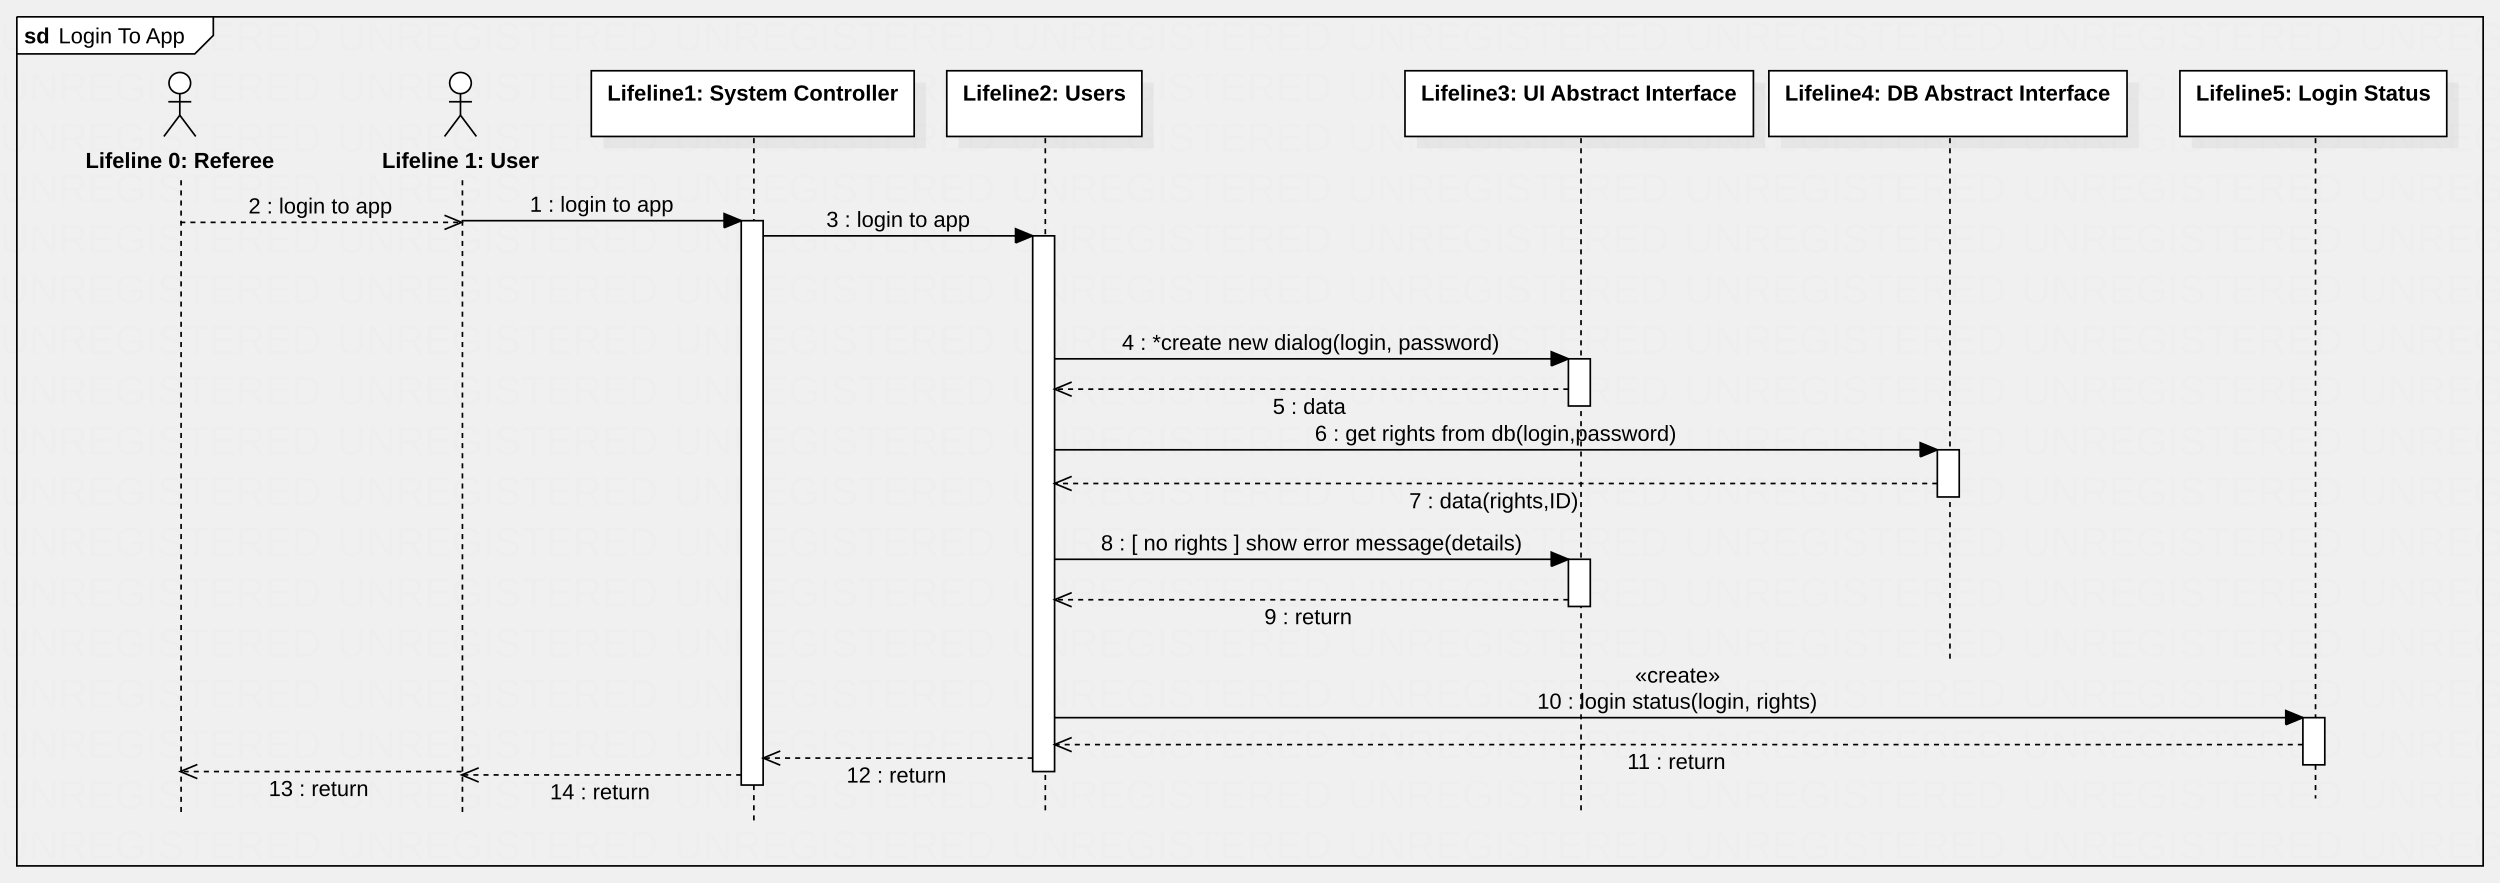
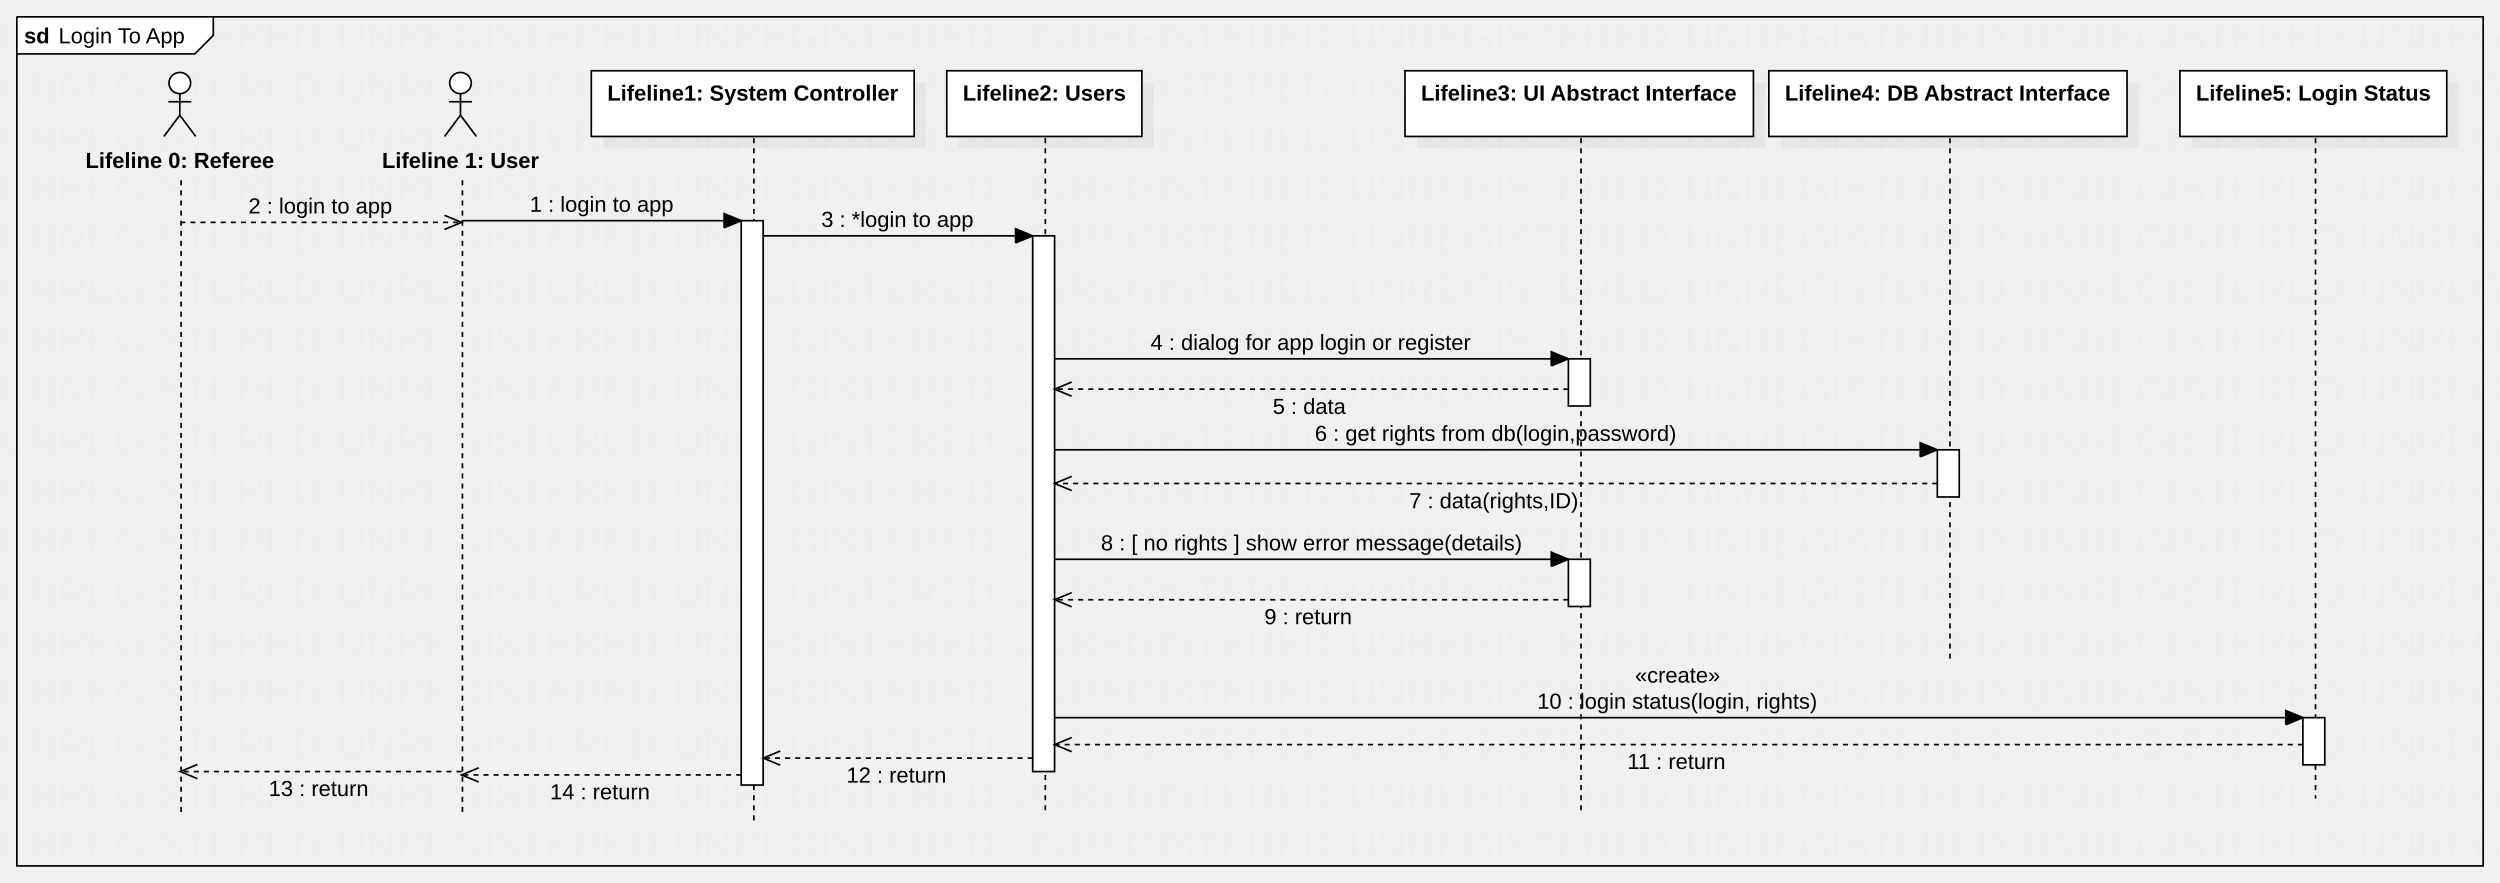
<svg xmlns="http://www.w3.org/2000/svg" version="1.1" width="1484" height="524">
  <defs />
  <g>
    <text fill="#eeeeee" stroke="none" font-family="Arial" font-size="24px" font-style="normal" font-weight="normal" text-decoration="none" x="0" y="0">UNREGISTERED</text>
    <text fill="#eeeeee" stroke="none" font-family="Arial" font-size="24px" font-style="normal" font-weight="normal" text-decoration="none" x="0" y="30">UNREGISTERED</text>
    <text fill="#eeeeee" stroke="none" font-family="Arial" font-size="24px" font-style="normal" font-weight="normal" text-decoration="none" x="0" y="60">UNREGISTERED</text>
    <text fill="#eeeeee" stroke="none" font-family="Arial" font-size="24px" font-style="normal" font-weight="normal" text-decoration="none" x="0" y="90">UNREGISTERED</text>
    <text fill="#eeeeee" stroke="none" font-family="Arial" font-size="24px" font-style="normal" font-weight="normal" text-decoration="none" x="0" y="120">UNREGISTERED</text>
    <text fill="#eeeeee" stroke="none" font-family="Arial" font-size="24px" font-style="normal" font-weight="normal" text-decoration="none" x="0" y="150">UNREGISTERED</text>
    <text fill="#eeeeee" stroke="none" font-family="Arial" font-size="24px" font-style="normal" font-weight="normal" text-decoration="none" x="0" y="180">UNREGISTERED</text>
    <text fill="#eeeeee" stroke="none" font-family="Arial" font-size="24px" font-style="normal" font-weight="normal" text-decoration="none" x="0" y="210">UNREGISTERED</text>
    <text fill="#eeeeee" stroke="none" font-family="Arial" font-size="24px" font-style="normal" font-weight="normal" text-decoration="none" x="0" y="240">UNREGISTERED</text>
    <text fill="#eeeeee" stroke="none" font-family="Arial" font-size="24px" font-style="normal" font-weight="normal" text-decoration="none" x="0" y="270">UNREGISTERED</text>
    <text fill="#eeeeee" stroke="none" font-family="Arial" font-size="24px" font-style="normal" font-weight="normal" text-decoration="none" x="0" y="300">UNREGISTERED</text>
    <text fill="#eeeeee" stroke="none" font-family="Arial" font-size="24px" font-style="normal" font-weight="normal" text-decoration="none" x="0" y="330">UNREGISTERED</text>
    <text fill="#eeeeee" stroke="none" font-family="Arial" font-size="24px" font-style="normal" font-weight="normal" text-decoration="none" x="0" y="360">UNREGISTERED</text>
    <text fill="#eeeeee" stroke="none" font-family="Arial" font-size="24px" font-style="normal" font-weight="normal" text-decoration="none" x="0" y="390">UNREGISTERED</text>
    <text fill="#eeeeee" stroke="none" font-family="Arial" font-size="24px" font-style="normal" font-weight="normal" text-decoration="none" x="0" y="420">UNREGISTERED</text>
    <text fill="#eeeeee" stroke="none" font-family="Arial" font-size="24px" font-style="normal" font-weight="normal" text-decoration="none" x="0" y="450">UNREGISTERED</text>
    <text fill="#eeeeee" stroke="none" font-family="Arial" font-size="24px" font-style="normal" font-weight="normal" text-decoration="none" x="0" y="480">UNREGISTERED</text>
    <text fill="#eeeeee" stroke="none" font-family="Arial" font-size="24px" font-style="normal" font-weight="normal" text-decoration="none" x="0" y="510">UNREGISTERED</text>
    <text fill="#eeeeee" stroke="none" font-family="Arial" font-size="24px" font-style="normal" font-weight="normal" text-decoration="none" x="200" y="0">UNREGISTERED</text>
    <text fill="#eeeeee" stroke="none" font-family="Arial" font-size="24px" font-style="normal" font-weight="normal" text-decoration="none" x="200" y="30">UNREGISTERED</text>
    <text fill="#eeeeee" stroke="none" font-family="Arial" font-size="24px" font-style="normal" font-weight="normal" text-decoration="none" x="200" y="60">UNREGISTERED</text>
    <text fill="#eeeeee" stroke="none" font-family="Arial" font-size="24px" font-style="normal" font-weight="normal" text-decoration="none" x="200" y="90">UNREGISTERED</text>
    <text fill="#eeeeee" stroke="none" font-family="Arial" font-size="24px" font-style="normal" font-weight="normal" text-decoration="none" x="200" y="120">UNREGISTERED</text>
    <text fill="#eeeeee" stroke="none" font-family="Arial" font-size="24px" font-style="normal" font-weight="normal" text-decoration="none" x="200" y="150">UNREGISTERED</text>
    <text fill="#eeeeee" stroke="none" font-family="Arial" font-size="24px" font-style="normal" font-weight="normal" text-decoration="none" x="200" y="180">UNREGISTERED</text>
    <text fill="#eeeeee" stroke="none" font-family="Arial" font-size="24px" font-style="normal" font-weight="normal" text-decoration="none" x="200" y="210">UNREGISTERED</text>
    <text fill="#eeeeee" stroke="none" font-family="Arial" font-size="24px" font-style="normal" font-weight="normal" text-decoration="none" x="200" y="240">UNREGISTERED</text>
    <text fill="#eeeeee" stroke="none" font-family="Arial" font-size="24px" font-style="normal" font-weight="normal" text-decoration="none" x="200" y="270">UNREGISTERED</text>
    <text fill="#eeeeee" stroke="none" font-family="Arial" font-size="24px" font-style="normal" font-weight="normal" text-decoration="none" x="200" y="300">UNREGISTERED</text>
    <text fill="#eeeeee" stroke="none" font-family="Arial" font-size="24px" font-style="normal" font-weight="normal" text-decoration="none" x="200" y="330">UNREGISTERED</text>
    <text fill="#eeeeee" stroke="none" font-family="Arial" font-size="24px" font-style="normal" font-weight="normal" text-decoration="none" x="200" y="360">UNREGISTERED</text>
    <text fill="#eeeeee" stroke="none" font-family="Arial" font-size="24px" font-style="normal" font-weight="normal" text-decoration="none" x="200" y="390">UNREGISTERED</text>
    <text fill="#eeeeee" stroke="none" font-family="Arial" font-size="24px" font-style="normal" font-weight="normal" text-decoration="none" x="200" y="420">UNREGISTERED</text>
    <text fill="#eeeeee" stroke="none" font-family="Arial" font-size="24px" font-style="normal" font-weight="normal" text-decoration="none" x="200" y="450">UNREGISTERED</text>
    <text fill="#eeeeee" stroke="none" font-family="Arial" font-size="24px" font-style="normal" font-weight="normal" text-decoration="none" x="200" y="480">UNREGISTERED</text>
    <text fill="#eeeeee" stroke="none" font-family="Arial" font-size="24px" font-style="normal" font-weight="normal" text-decoration="none" x="200" y="510">UNREGISTERED</text>
    <text fill="#eeeeee" stroke="none" font-family="Arial" font-size="24px" font-style="normal" font-weight="normal" text-decoration="none" x="400" y="0">UNREGISTERED</text>
    <text fill="#eeeeee" stroke="none" font-family="Arial" font-size="24px" font-style="normal" font-weight="normal" text-decoration="none" x="400" y="30">UNREGISTERED</text>
    <text fill="#eeeeee" stroke="none" font-family="Arial" font-size="24px" font-style="normal" font-weight="normal" text-decoration="none" x="400" y="60">UNREGISTERED</text>
    <text fill="#eeeeee" stroke="none" font-family="Arial" font-size="24px" font-style="normal" font-weight="normal" text-decoration="none" x="400" y="90">UNREGISTERED</text>
    <text fill="#eeeeee" stroke="none" font-family="Arial" font-size="24px" font-style="normal" font-weight="normal" text-decoration="none" x="400" y="120">UNREGISTERED</text>
    <text fill="#eeeeee" stroke="none" font-family="Arial" font-size="24px" font-style="normal" font-weight="normal" text-decoration="none" x="400" y="150">UNREGISTERED</text>
    <text fill="#eeeeee" stroke="none" font-family="Arial" font-size="24px" font-style="normal" font-weight="normal" text-decoration="none" x="400" y="180">UNREGISTERED</text>
    <text fill="#eeeeee" stroke="none" font-family="Arial" font-size="24px" font-style="normal" font-weight="normal" text-decoration="none" x="400" y="210">UNREGISTERED</text>
    <text fill="#eeeeee" stroke="none" font-family="Arial" font-size="24px" font-style="normal" font-weight="normal" text-decoration="none" x="400" y="240">UNREGISTERED</text>
    <text fill="#eeeeee" stroke="none" font-family="Arial" font-size="24px" font-style="normal" font-weight="normal" text-decoration="none" x="400" y="270">UNREGISTERED</text>
    <text fill="#eeeeee" stroke="none" font-family="Arial" font-size="24px" font-style="normal" font-weight="normal" text-decoration="none" x="400" y="300">UNREGISTERED</text>
    <text fill="#eeeeee" stroke="none" font-family="Arial" font-size="24px" font-style="normal" font-weight="normal" text-decoration="none" x="400" y="330">UNREGISTERED</text>
    <text fill="#eeeeee" stroke="none" font-family="Arial" font-size="24px" font-style="normal" font-weight="normal" text-decoration="none" x="400" y="360">UNREGISTERED</text>
    <text fill="#eeeeee" stroke="none" font-family="Arial" font-size="24px" font-style="normal" font-weight="normal" text-decoration="none" x="400" y="390">UNREGISTERED</text>
    <text fill="#eeeeee" stroke="none" font-family="Arial" font-size="24px" font-style="normal" font-weight="normal" text-decoration="none" x="400" y="420">UNREGISTERED</text>
    <text fill="#eeeeee" stroke="none" font-family="Arial" font-size="24px" font-style="normal" font-weight="normal" text-decoration="none" x="400" y="450">UNREGISTERED</text>
    <text fill="#eeeeee" stroke="none" font-family="Arial" font-size="24px" font-style="normal" font-weight="normal" text-decoration="none" x="400" y="480">UNREGISTERED</text>
    <text fill="#eeeeee" stroke="none" font-family="Arial" font-size="24px" font-style="normal" font-weight="normal" text-decoration="none" x="400" y="510">UNREGISTERED</text>
    <text fill="#eeeeee" stroke="none" font-family="Arial" font-size="24px" font-style="normal" font-weight="normal" text-decoration="none" x="600" y="0">UNREGISTERED</text>
    <text fill="#eeeeee" stroke="none" font-family="Arial" font-size="24px" font-style="normal" font-weight="normal" text-decoration="none" x="600" y="30">UNREGISTERED</text>
    <text fill="#eeeeee" stroke="none" font-family="Arial" font-size="24px" font-style="normal" font-weight="normal" text-decoration="none" x="600" y="60">UNREGISTERED</text>
    <text fill="#eeeeee" stroke="none" font-family="Arial" font-size="24px" font-style="normal" font-weight="normal" text-decoration="none" x="600" y="90">UNREGISTERED</text>
    <text fill="#eeeeee" stroke="none" font-family="Arial" font-size="24px" font-style="normal" font-weight="normal" text-decoration="none" x="600" y="120">UNREGISTERED</text>
    <text fill="#eeeeee" stroke="none" font-family="Arial" font-size="24px" font-style="normal" font-weight="normal" text-decoration="none" x="600" y="150">UNREGISTERED</text>
    <text fill="#eeeeee" stroke="none" font-family="Arial" font-size="24px" font-style="normal" font-weight="normal" text-decoration="none" x="600" y="180">UNREGISTERED</text>
    <text fill="#eeeeee" stroke="none" font-family="Arial" font-size="24px" font-style="normal" font-weight="normal" text-decoration="none" x="600" y="210">UNREGISTERED</text>
    <text fill="#eeeeee" stroke="none" font-family="Arial" font-size="24px" font-style="normal" font-weight="normal" text-decoration="none" x="600" y="240">UNREGISTERED</text>
    <text fill="#eeeeee" stroke="none" font-family="Arial" font-size="24px" font-style="normal" font-weight="normal" text-decoration="none" x="600" y="270">UNREGISTERED</text>
    <text fill="#eeeeee" stroke="none" font-family="Arial" font-size="24px" font-style="normal" font-weight="normal" text-decoration="none" x="600" y="300">UNREGISTERED</text>
    <text fill="#eeeeee" stroke="none" font-family="Arial" font-size="24px" font-style="normal" font-weight="normal" text-decoration="none" x="600" y="330">UNREGISTERED</text>
    <text fill="#eeeeee" stroke="none" font-family="Arial" font-size="24px" font-style="normal" font-weight="normal" text-decoration="none" x="600" y="360">UNREGISTERED</text>
    <text fill="#eeeeee" stroke="none" font-family="Arial" font-size="24px" font-style="normal" font-weight="normal" text-decoration="none" x="600" y="390">UNREGISTERED</text>
    <text fill="#eeeeee" stroke="none" font-family="Arial" font-size="24px" font-style="normal" font-weight="normal" text-decoration="none" x="600" y="420">UNREGISTERED</text>
    <text fill="#eeeeee" stroke="none" font-family="Arial" font-size="24px" font-style="normal" font-weight="normal" text-decoration="none" x="600" y="450">UNREGISTERED</text>
    <text fill="#eeeeee" stroke="none" font-family="Arial" font-size="24px" font-style="normal" font-weight="normal" text-decoration="none" x="600" y="480">UNREGISTERED</text>
    <text fill="#eeeeee" stroke="none" font-family="Arial" font-size="24px" font-style="normal" font-weight="normal" text-decoration="none" x="600" y="510">UNREGISTERED</text>
    <text fill="#eeeeee" stroke="none" font-family="Arial" font-size="24px" font-style="normal" font-weight="normal" text-decoration="none" x="800" y="0">UNREGISTERED</text>
    <text fill="#eeeeee" stroke="none" font-family="Arial" font-size="24px" font-style="normal" font-weight="normal" text-decoration="none" x="800" y="30">UNREGISTERED</text>
    <text fill="#eeeeee" stroke="none" font-family="Arial" font-size="24px" font-style="normal" font-weight="normal" text-decoration="none" x="800" y="60">UNREGISTERED</text>
    <text fill="#eeeeee" stroke="none" font-family="Arial" font-size="24px" font-style="normal" font-weight="normal" text-decoration="none" x="800" y="90">UNREGISTERED</text>
    <text fill="#eeeeee" stroke="none" font-family="Arial" font-size="24px" font-style="normal" font-weight="normal" text-decoration="none" x="800" y="120">UNREGISTERED</text>
    <text fill="#eeeeee" stroke="none" font-family="Arial" font-size="24px" font-style="normal" font-weight="normal" text-decoration="none" x="800" y="150">UNREGISTERED</text>
    <text fill="#eeeeee" stroke="none" font-family="Arial" font-size="24px" font-style="normal" font-weight="normal" text-decoration="none" x="800" y="180">UNREGISTERED</text>
    <text fill="#eeeeee" stroke="none" font-family="Arial" font-size="24px" font-style="normal" font-weight="normal" text-decoration="none" x="800" y="210">UNREGISTERED</text>
    <text fill="#eeeeee" stroke="none" font-family="Arial" font-size="24px" font-style="normal" font-weight="normal" text-decoration="none" x="800" y="240">UNREGISTERED</text>
    <text fill="#eeeeee" stroke="none" font-family="Arial" font-size="24px" font-style="normal" font-weight="normal" text-decoration="none" x="800" y="270">UNREGISTERED</text>
    <text fill="#eeeeee" stroke="none" font-family="Arial" font-size="24px" font-style="normal" font-weight="normal" text-decoration="none" x="800" y="300">UNREGISTERED</text>
    <text fill="#eeeeee" stroke="none" font-family="Arial" font-size="24px" font-style="normal" font-weight="normal" text-decoration="none" x="800" y="330">UNREGISTERED</text>
    <text fill="#eeeeee" stroke="none" font-family="Arial" font-size="24px" font-style="normal" font-weight="normal" text-decoration="none" x="800" y="360">UNREGISTERED</text>
    <text fill="#eeeeee" stroke="none" font-family="Arial" font-size="24px" font-style="normal" font-weight="normal" text-decoration="none" x="800" y="390">UNREGISTERED</text>
    <text fill="#eeeeee" stroke="none" font-family="Arial" font-size="24px" font-style="normal" font-weight="normal" text-decoration="none" x="800" y="420">UNREGISTERED</text>
    <text fill="#eeeeee" stroke="none" font-family="Arial" font-size="24px" font-style="normal" font-weight="normal" text-decoration="none" x="800" y="450">UNREGISTERED</text>
    <text fill="#eeeeee" stroke="none" font-family="Arial" font-size="24px" font-style="normal" font-weight="normal" text-decoration="none" x="800" y="480">UNREGISTERED</text>
    <text fill="#eeeeee" stroke="none" font-family="Arial" font-size="24px" font-style="normal" font-weight="normal" text-decoration="none" x="800" y="510">UNREGISTERED</text>
    <text fill="#eeeeee" stroke="none" font-family="Arial" font-size="24px" font-style="normal" font-weight="normal" text-decoration="none" x="1000" y="0">UNREGISTERED</text>
    <text fill="#eeeeee" stroke="none" font-family="Arial" font-size="24px" font-style="normal" font-weight="normal" text-decoration="none" x="1000" y="30">UNREGISTERED</text>
    <text fill="#eeeeee" stroke="none" font-family="Arial" font-size="24px" font-style="normal" font-weight="normal" text-decoration="none" x="1000" y="60">UNREGISTERED</text>
    <text fill="#eeeeee" stroke="none" font-family="Arial" font-size="24px" font-style="normal" font-weight="normal" text-decoration="none" x="1000" y="90">UNREGISTERED</text>
    <text fill="#eeeeee" stroke="none" font-family="Arial" font-size="24px" font-style="normal" font-weight="normal" text-decoration="none" x="1000" y="120">UNREGISTERED</text>
    <text fill="#eeeeee" stroke="none" font-family="Arial" font-size="24px" font-style="normal" font-weight="normal" text-decoration="none" x="1000" y="150">UNREGISTERED</text>
    <text fill="#eeeeee" stroke="none" font-family="Arial" font-size="24px" font-style="normal" font-weight="normal" text-decoration="none" x="1000" y="180">UNREGISTERED</text>
    <text fill="#eeeeee" stroke="none" font-family="Arial" font-size="24px" font-style="normal" font-weight="normal" text-decoration="none" x="1000" y="210">UNREGISTERED</text>
    <text fill="#eeeeee" stroke="none" font-family="Arial" font-size="24px" font-style="normal" font-weight="normal" text-decoration="none" x="1000" y="240">UNREGISTERED</text>
    <text fill="#eeeeee" stroke="none" font-family="Arial" font-size="24px" font-style="normal" font-weight="normal" text-decoration="none" x="1000" y="270">UNREGISTERED</text>
    <text fill="#eeeeee" stroke="none" font-family="Arial" font-size="24px" font-style="normal" font-weight="normal" text-decoration="none" x="1000" y="300">UNREGISTERED</text>
    <text fill="#eeeeee" stroke="none" font-family="Arial" font-size="24px" font-style="normal" font-weight="normal" text-decoration="none" x="1000" y="330">UNREGISTERED</text>
    <text fill="#eeeeee" stroke="none" font-family="Arial" font-size="24px" font-style="normal" font-weight="normal" text-decoration="none" x="1000" y="360">UNREGISTERED</text>
    <text fill="#eeeeee" stroke="none" font-family="Arial" font-size="24px" font-style="normal" font-weight="normal" text-decoration="none" x="1000" y="390">UNREGISTERED</text>
    <text fill="#eeeeee" stroke="none" font-family="Arial" font-size="24px" font-style="normal" font-weight="normal" text-decoration="none" x="1000" y="420">UNREGISTERED</text>
    <text fill="#eeeeee" stroke="none" font-family="Arial" font-size="24px" font-style="normal" font-weight="normal" text-decoration="none" x="1000" y="450">UNREGISTERED</text>
    <text fill="#eeeeee" stroke="none" font-family="Arial" font-size="24px" font-style="normal" font-weight="normal" text-decoration="none" x="1000" y="480">UNREGISTERED</text>
    <text fill="#eeeeee" stroke="none" font-family="Arial" font-size="24px" font-style="normal" font-weight="normal" text-decoration="none" x="1000" y="510">UNREGISTERED</text>
    <text fill="#eeeeee" stroke="none" font-family="Arial" font-size="24px" font-style="normal" font-weight="normal" text-decoration="none" x="1200" y="0">UNREGISTERED</text>
    <text fill="#eeeeee" stroke="none" font-family="Arial" font-size="24px" font-style="normal" font-weight="normal" text-decoration="none" x="1200" y="30">UNREGISTERED</text>
    <text fill="#eeeeee" stroke="none" font-family="Arial" font-size="24px" font-style="normal" font-weight="normal" text-decoration="none" x="1200" y="60">UNREGISTERED</text>
    <text fill="#eeeeee" stroke="none" font-family="Arial" font-size="24px" font-style="normal" font-weight="normal" text-decoration="none" x="1200" y="90">UNREGISTERED</text>
    <text fill="#eeeeee" stroke="none" font-family="Arial" font-size="24px" font-style="normal" font-weight="normal" text-decoration="none" x="1200" y="120">UNREGISTERED</text>
    <text fill="#eeeeee" stroke="none" font-family="Arial" font-size="24px" font-style="normal" font-weight="normal" text-decoration="none" x="1200" y="150">UNREGISTERED</text>
    <text fill="#eeeeee" stroke="none" font-family="Arial" font-size="24px" font-style="normal" font-weight="normal" text-decoration="none" x="1200" y="180">UNREGISTERED</text>
    <text fill="#eeeeee" stroke="none" font-family="Arial" font-size="24px" font-style="normal" font-weight="normal" text-decoration="none" x="1200" y="210">UNREGISTERED</text>
    <text fill="#eeeeee" stroke="none" font-family="Arial" font-size="24px" font-style="normal" font-weight="normal" text-decoration="none" x="1200" y="240">UNREGISTERED</text>
    <text fill="#eeeeee" stroke="none" font-family="Arial" font-size="24px" font-style="normal" font-weight="normal" text-decoration="none" x="1200" y="270">UNREGISTERED</text>
    <text fill="#eeeeee" stroke="none" font-family="Arial" font-size="24px" font-style="normal" font-weight="normal" text-decoration="none" x="1200" y="300">UNREGISTERED</text>
    <text fill="#eeeeee" stroke="none" font-family="Arial" font-size="24px" font-style="normal" font-weight="normal" text-decoration="none" x="1200" y="330">UNREGISTERED</text>
    <text fill="#eeeeee" stroke="none" font-family="Arial" font-size="24px" font-style="normal" font-weight="normal" text-decoration="none" x="1200" y="360">UNREGISTERED</text>
    <text fill="#eeeeee" stroke="none" font-family="Arial" font-size="24px" font-style="normal" font-weight="normal" text-decoration="none" x="1200" y="390">UNREGISTERED</text>
    <text fill="#eeeeee" stroke="none" font-family="Arial" font-size="24px" font-style="normal" font-weight="normal" text-decoration="none" x="1200" y="420">UNREGISTERED</text>
    <text fill="#eeeeee" stroke="none" font-family="Arial" font-size="24px" font-style="normal" font-weight="normal" text-decoration="none" x="1200" y="450">UNREGISTERED</text>
    <text fill="#eeeeee" stroke="none" font-family="Arial" font-size="24px" font-style="normal" font-weight="normal" text-decoration="none" x="1200" y="480">UNREGISTERED</text>
    <text fill="#eeeeee" stroke="none" font-family="Arial" font-size="24px" font-style="normal" font-weight="normal" text-decoration="none" x="1200" y="510">UNREGISTERED</text>
    <text fill="#eeeeee" stroke="none" font-family="Arial" font-size="24px" font-style="normal" font-weight="normal" text-decoration="none" x="1400" y="0">UNREGISTERED</text>
    <text fill="#eeeeee" stroke="none" font-family="Arial" font-size="24px" font-style="normal" font-weight="normal" text-decoration="none" x="1400" y="30">UNREGISTERED</text>
    <text fill="#eeeeee" stroke="none" font-family="Arial" font-size="24px" font-style="normal" font-weight="normal" text-decoration="none" x="1400" y="60">UNREGISTERED</text>
    <text fill="#eeeeee" stroke="none" font-family="Arial" font-size="24px" font-style="normal" font-weight="normal" text-decoration="none" x="1400" y="90">UNREGISTERED</text>
    <text fill="#eeeeee" stroke="none" font-family="Arial" font-size="24px" font-style="normal" font-weight="normal" text-decoration="none" x="1400" y="120">UNREGISTERED</text>
    <text fill="#eeeeee" stroke="none" font-family="Arial" font-size="24px" font-style="normal" font-weight="normal" text-decoration="none" x="1400" y="150">UNREGISTERED</text>
    <text fill="#eeeeee" stroke="none" font-family="Arial" font-size="24px" font-style="normal" font-weight="normal" text-decoration="none" x="1400" y="180">UNREGISTERED</text>
    <text fill="#eeeeee" stroke="none" font-family="Arial" font-size="24px" font-style="normal" font-weight="normal" text-decoration="none" x="1400" y="210">UNREGISTERED</text>
    <text fill="#eeeeee" stroke="none" font-family="Arial" font-size="24px" font-style="normal" font-weight="normal" text-decoration="none" x="1400" y="240">UNREGISTERED</text>
    <text fill="#eeeeee" stroke="none" font-family="Arial" font-size="24px" font-style="normal" font-weight="normal" text-decoration="none" x="1400" y="270">UNREGISTERED</text>
    <text fill="#eeeeee" stroke="none" font-family="Arial" font-size="24px" font-style="normal" font-weight="normal" text-decoration="none" x="1400" y="300">UNREGISTERED</text>
    <text fill="#eeeeee" stroke="none" font-family="Arial" font-size="24px" font-style="normal" font-weight="normal" text-decoration="none" x="1400" y="330">UNREGISTERED</text>
    <text fill="#eeeeee" stroke="none" font-family="Arial" font-size="24px" font-style="normal" font-weight="normal" text-decoration="none" x="1400" y="360">UNREGISTERED</text>
    <text fill="#eeeeee" stroke="none" font-family="Arial" font-size="24px" font-style="normal" font-weight="normal" text-decoration="none" x="1400" y="390">UNREGISTERED</text>
    <text fill="#eeeeee" stroke="none" font-family="Arial" font-size="24px" font-style="normal" font-weight="normal" text-decoration="none" x="1400" y="420">UNREGISTERED</text>
    <text fill="#eeeeee" stroke="none" font-family="Arial" font-size="24px" font-style="normal" font-weight="normal" text-decoration="none" x="1400" y="450">UNREGISTERED</text>
    <text fill="#eeeeee" stroke="none" font-family="Arial" font-size="24px" font-style="normal" font-weight="normal" text-decoration="none" x="1400" y="480">UNREGISTERED</text>
    <text fill="#eeeeee" stroke="none" font-family="Arial" font-size="24px" font-style="normal" font-weight="normal" text-decoration="none" x="1400" y="510">UNREGISTERED</text>
    <g transform="translate(2,2) scale(1,1)">
      <path fill="none" stroke="#000000" d="M 8 8 L 1472 8 L 1472 512 L 8 512 L 8 8" stroke-miterlimit="10" />
    </g>
    <g transform="translate(2,2) scale(1,1)">
      <path fill="#ffffff" stroke="none" d="M 8 8 L 8 30 L 113.623 30 L 124.623 19 L 124.623 8 L 8 8" />
    </g>
    <g transform="translate(2,2) scale(1,1)">
      <path fill="none" stroke="#000000" d="M 8 8 L 8 30 L 113.623 30 L 124.623 19 L 124.623 8 L 8 8 L 8 8" stroke-miterlimit="10" />
    </g>
    <g transform="translate(2,2) scale(1,1)">
      <g>
        <path fill="none" stroke="none" />
        <text fill="#000000" stroke="none" font-family="Arial" font-size="13px" font-style="normal" font-weight="normal" text-decoration="none" x="32.73" y="23.71">Login To App</text>
      </g>
    </g>
    <g transform="translate(2,2) scale(1,1)">
      <g>
        <path fill="none" stroke="none" />
        <text fill="#000000" stroke="none" font-family="Arial" font-size="13px" font-style="normal" font-weight="bold" text-decoration="none" x="12.28" y="23.71">sd</text>
      </g>
    </g>
    <g transform="translate(2,2) scale(1,1)">
      <path fill="#ffffff" stroke="none" d="M 98.303 47.3 C 98.303 43.821 101.181 41 104.732 41 C 108.283 41 111.161 43.821 111.161 47.3 C 111.161 50.779 108.283 53.6 104.732 53.6 C 101.181 53.6 98.303 50.779 98.303 47.3 Z" />
    </g>
    <g transform="translate(2,2) scale(1,1)">
      <path fill="none" stroke="#000000" d="M 98.303 47.3 C 98.303 43.821 101.181 41 104.732 41 C 108.283 41 111.161 43.821 111.161 47.3 C 111.161 50.779 108.283 53.6 104.732 53.6 C 101.181 53.6 98.303 50.779 98.303 47.3 Z" stroke-miterlimit="10" />
    </g>
    <g transform="translate(2,2) scale(1,1)">
      <path fill="none" stroke="#000000" d="M 104.732 53.6 L 104.732 66.4" stroke-miterlimit="10" />
    </g>
    <g transform="translate(2,2) scale(1,1)">
      <path fill="none" stroke="#000000" d="M 97.925 58.4 L 111.539 58.4" stroke-miterlimit="10" />
    </g>
    <g transform="translate(2,2) scale(1,1)">
      <path fill="none" stroke="#000000" d="M 104.732 66.4 L 95.278 79" stroke-miterlimit="10" />
    </g>
    <g transform="translate(2,2) scale(1,1)">
      <path fill="none" stroke="#000000" d="M 104.732 66.4 L 114.187 79" stroke-miterlimit="10" />
    </g>
    <g transform="translate(2,2) scale(1,1)">
      <g>
        <path fill="none" stroke="none" />
        <text fill="#000000" stroke="none" font-family="Arial" font-size="13px" font-style="normal" font-weight="bold" text-decoration="none" x="48.74" y="97.71">Lifeline 0: Referee</text>
      </g>
    </g>
    <g transform="translate(2,2) scale(1,1)">
      <path fill="none" stroke="#000000" d="M 105.5 105 L 105.5 480" stroke-miterlimit="10" stroke-dasharray="3" />
    </g>
    <g transform="translate(2,2) scale(1,1)">
      <rect fill="#C0C0C0" stroke="none" x="567" y="47" width="115.814" height="39" opacity="0.2" />
    </g>
    <g transform="translate(2,2) scale(1,1)">
      <rect fill="#ffffff" stroke="none" x="560" y="40" width="115.814" height="39" />
    </g>
    <g transform="translate(2,2) scale(1,1)">
      <path fill="none" stroke="#000000" d="M 560 40 L 675.814 40 L 675.814 79 L 560 79 L 560 40 Z Z" stroke-miterlimit="10" />
    </g>
    <g transform="translate(2,2) scale(1,1)">
      <g>
        <path fill="none" stroke="none" />
        <text fill="#000000" stroke="none" font-family="Arial" font-size="13px" font-style="normal" font-weight="bold" text-decoration="none" x="569.5" y="57.71">Lifeline2: Users</text>
      </g>
    </g>
    <g transform="translate(2,2) scale(1,1)">
      <path fill="none" stroke="#000000" d="M 618.5 80 L 618.5 480" stroke-miterlimit="10" stroke-dasharray="3" />
    </g>
    <g transform="translate(2,2) scale(1,1)">
      <rect fill="#C0C0C0" stroke="none" x="839" y="47" width="206.827" height="39" opacity="0.2" />
    </g>
    <g transform="translate(2,2) scale(1,1)">
      <rect fill="#ffffff" stroke="none" x="832" y="40" width="206.827" height="39" />
    </g>
    <g transform="translate(2,2) scale(1,1)">
      <path fill="none" stroke="#000000" d="M 832 40 L 1038.827 40 L 1038.827 79 L 832 79 L 832 40 Z Z" stroke-miterlimit="10" />
    </g>
    <g transform="translate(2,2) scale(1,1)">
      <g>
        <path fill="none" stroke="none" />
        <text fill="#000000" stroke="none" font-family="Arial" font-size="13px" font-style="normal" font-weight="bold" text-decoration="none" x="841.5" y="57.71">Lifeline3: UI Abstract Interface</text>
      </g>
    </g>
    <g transform="translate(2,2) scale(1,1)">
      <path fill="none" stroke="#000000" d="M 936.5 80 L 936.5 480" stroke-miterlimit="10" stroke-dasharray="3" />
    </g>
    <g transform="translate(2,2) scale(1,1)">
      <rect fill="#C0C0C0" stroke="none" x="1055" y="47" width="212.604" height="39" opacity="0.2" />
    </g>
    <g transform="translate(2,2) scale(1,1)">
      <rect fill="#ffffff" stroke="none" x="1048" y="40" width="212.604" height="39" />
    </g>
    <g transform="translate(2,2) scale(1,1)">
      <path fill="none" stroke="#000000" d="M 1048 40 L 1260.604 40 L 1260.604 79 L 1048 79 L 1048 40 Z Z" stroke-miterlimit="10" />
    </g>
    <g transform="translate(2,2) scale(1,1)">
      <g>
        <path fill="none" stroke="none" />
        <text fill="#000000" stroke="none" font-family="Arial" font-size="13px" font-style="normal" font-weight="bold" text-decoration="none" x="1057.5" y="57.71">Lifeline4: DB Abstract Interface</text>
      </g>
    </g>
    <g transform="translate(2,2) scale(1,1)">
      <path fill="none" stroke="#000000" d="M 1155.5 80 L 1155.5 392" stroke-miterlimit="10" stroke-dasharray="3" />
    </g>
    <g transform="translate(2,2) scale(1,1)">
      <rect fill="#C0C0C0" stroke="none" x="1299" y="47" width="158.395" height="39" opacity="0.2" />
    </g>
    <g transform="translate(2,2) scale(1,1)">
      <rect fill="#ffffff" stroke="none" x="1292" y="40" width="158.395" height="39" />
    </g>
    <g transform="translate(2,2) scale(1,1)">
      <path fill="none" stroke="#000000" d="M 1292 40 L 1450.395 40 L 1450.395 79 L 1292 79 L 1292 40 Z Z" stroke-miterlimit="10" />
    </g>
    <g transform="translate(2,2) scale(1,1)">
      <g>
        <path fill="none" stroke="none" />
        <text fill="#000000" stroke="none" font-family="Arial" font-size="13px" font-style="normal" font-weight="bold" text-decoration="none" x="1301.5" y="57.71">Lifeline5: Login Status</text>
      </g>
    </g>
    <g transform="translate(2,2) scale(1,1)">
      <path fill="none" stroke="#000000" d="M 1372.5 80 L 1372.5 472" stroke-miterlimit="10" stroke-dasharray="3" />
    </g>
    <g transform="translate(2,2) scale(1,1)">
      <path fill="#ffffff" stroke="none" d="M 264.909 47.3 C 264.909 43.821 267.787 41 271.338 41 C 274.888 41 277.767 43.821 277.767 47.3 C 277.767 50.779 274.888 53.6 271.338 53.6 C 267.787 53.6 264.909 50.779 264.909 47.3 Z" />
    </g>
    <g transform="translate(2,2) scale(1,1)">
      <path fill="none" stroke="#000000" d="M 264.909 47.3 C 264.909 43.821 267.787 41 271.338 41 C 274.888 41 277.767 43.821 277.767 47.3 C 277.767 50.779 274.888 53.6 271.338 53.6 C 267.787 53.6 264.909 50.779 264.909 47.3 Z" stroke-miterlimit="10" />
    </g>
    <g transform="translate(2,2) scale(1,1)">
      <path fill="none" stroke="#000000" d="M 271.338 53.6 L 271.338 66.4" stroke-miterlimit="10" />
    </g>
    <g transform="translate(2,2) scale(1,1)">
      <path fill="none" stroke="#000000" d="M 264.53 58.4 L 278.145 58.4" stroke-miterlimit="10" />
    </g>
    <g transform="translate(2,2) scale(1,1)">
      <path fill="none" stroke="#000000" d="M 271.338 66.4 L 261.883 79" stroke-miterlimit="10" />
    </g>
    <g transform="translate(2,2) scale(1,1)">
      <path fill="none" stroke="#000000" d="M 271.338 66.4 L 280.792 79" stroke-miterlimit="10" />
    </g>
    <g transform="translate(2,2) scale(1,1)">
      <g>
        <path fill="none" stroke="none" />
        <text fill="#000000" stroke="none" font-family="Arial" font-size="13px" font-style="normal" font-weight="bold" text-decoration="none" x="224.74" y="97.71">Lifeline 1: User</text>
      </g>
    </g>
    <g transform="translate(2,2) scale(1,1)">
      <path fill="none" stroke="#000000" d="M 272.5 105 L 272.5 480" stroke-miterlimit="10" stroke-dasharray="3" />
    </g>
    <g transform="translate(2,2) scale(1,1)">
      <rect fill="#C0C0C0" stroke="none" x="356" y="47" width="191.65" height="39" opacity="0.2" />
    </g>
    <g transform="translate(2,2) scale(1,1)">
      <rect fill="#ffffff" stroke="none" x="349" y="40" width="191.65" height="39" />
    </g>
    <g transform="translate(2,2) scale(1,1)">
      <path fill="none" stroke="#000000" d="M 349 40 L 540.65 40 L 540.65 79 L 349 79 L 349 40 Z Z" stroke-miterlimit="10" />
    </g>
    <g transform="translate(2,2) scale(1,1)">
      <g>
        <path fill="none" stroke="none" />
        <text fill="#000000" stroke="none" font-family="Arial" font-size="13px" font-style="normal" font-weight="bold" text-decoration="none" x="358.5" y="57.71">Lifeline1: System Controller</text>
      </g>
    </g>
    <g transform="translate(2,2) scale(1,1)">
      <path fill="none" stroke="#000000" d="M 445.5 80 L 445.5 488" stroke-miterlimit="10" stroke-dasharray="3" />
    </g>
    <g transform="translate(2,2) scale(1,1)">
      <path fill="none" stroke="#000000" d="M 272 129 L 438 129" stroke-miterlimit="10" />
    </g>
    <g transform="translate(2,2) scale(1,1)">
      <path fill="#000000" stroke="none" d="M 427.837 133.21 L 438 129 L 427.837 124.79" />
    </g>
    <g transform="translate(2,2) scale(1,1)">
      <path fill="none" stroke="#000000" d="M 427.837 133.21 L 438 129 L 427.837 124.79 L 427.837 133.21" stroke-miterlimit="10" />
    </g>
    <g transform="translate(2,2) scale(1,1)">
      <g>
        <path fill="none" stroke="none" />
        <text fill="#000000" stroke="none" font-family="Arial" font-size="13px" font-style="normal" font-weight="normal" text-decoration="none" x="312.5" y="123.71">1 : login to app</text>
      </g>
    </g>
    <g transform="translate(2,2) scale(1,1)">
      <rect fill="#ffffff" stroke="none" x="438" y="129" width="13" height="335" />
    </g>
    <g transform="translate(2,2) scale(1,1)">
      <path fill="none" stroke="#000000" d="M 438 129 L 451 129 L 451 464 L 438 464 L 438 129 Z Z" stroke-miterlimit="10" />
    </g>
    <g transform="translate(2,2) scale(1,1)">
      <path fill="none" stroke="#000000" d="M 105 130 L 272 130" stroke-miterlimit="10" stroke-dasharray="3" />
    </g>
    <g transform="translate(2,2) scale(1,1)">
      <path fill="none" stroke="#000000" d="M 261.837 134.21 L 272 130 L 261.837 125.79" stroke-miterlimit="10" />
    </g>
    <g transform="translate(2,2) scale(1,1)">
      <g>
        <path fill="none" stroke="none" />
        <text fill="#000000" stroke="none" font-family="Arial" font-size="13px" font-style="normal" font-weight="normal" text-decoration="none" x="145.5" y="124.71">2 : login to app</text>
      </g>
    </g>
    <g transform="translate(2,2) scale(1,1)">
      <path fill="none" stroke="#000000" d="M 451 138 L 611 138" stroke-miterlimit="10" />
    </g>
    <g transform="translate(2,2) scale(1,1)">
      <path fill="#000000" stroke="none" d="M 600.837 142.21 L 611 138 L 600.837 133.79" />
    </g>
    <g transform="translate(2,2) scale(1,1)">
      <path fill="none" stroke="#000000" d="M 600.837 142.21 L 611 138 L 600.837 133.79 L 600.837 142.21" stroke-miterlimit="10" />
    </g>
    <g transform="translate(2,2) scale(1,1)">
      <g>
        <path fill="none" stroke="none" />
-         <text fill="#000000" stroke="none" font-family="Arial" font-size="13px" font-style="normal" font-weight="normal" text-decoration="none" x="488.5" y="132.71">3 : login to app</text>
+         <text fill="#000000" stroke="none" font-family="Arial" font-size="13px" font-style="normal" font-weight="normal" text-decoration="none" x="485.5" y="132.71">3 : *login to app</text>
      </g>
    </g>
    <g transform="translate(2,2) scale(1,1)">
      <rect fill="#ffffff" stroke="none" x="611" y="138" width="13" height="318" />
    </g>
    <g transform="translate(2,2) scale(1,1)">
      <path fill="none" stroke="#000000" d="M 611 138 L 624 138 L 624 456 L 611 456 L 611 138 Z Z" stroke-miterlimit="10" />
    </g>
    <g transform="translate(2,2) scale(1,1)">
      <path fill="none" stroke="#000000" d="M 624 211 L 929 211" stroke-miterlimit="10" />
    </g>
    <g transform="translate(2,2) scale(1,1)">
      <path fill="#000000" stroke="none" d="M 918.837 215.21 L 929 211 L 918.837 206.79" />
    </g>
    <g transform="translate(2,2) scale(1,1)">
      <path fill="none" stroke="#000000" d="M 918.837 215.21 L 929 211 L 918.837 206.79 L 918.837 215.21" stroke-miterlimit="10" />
    </g>
    <g transform="translate(2,2) scale(1,1)">
      <g>
        <path fill="none" stroke="none" />
-         <text fill="#000000" stroke="none" font-family="Arial" font-size="13px" font-style="normal" font-weight="normal" text-decoration="none" x="663.98" y="205.71">4 : *create new dialog(login, password)</text>
+         <text fill="#000000" stroke="none" font-family="Arial" font-size="13px" font-style="normal" font-weight="normal" text-decoration="none" x="680.957" y="205.71">4 : dialog for app login or register</text>
      </g>
    </g>
    <g transform="translate(2,2) scale(1,1)">
      <rect fill="#ffffff" stroke="none" x="929" y="211" width="13" height="28" />
    </g>
    <g transform="translate(2,2) scale(1,1)">
      <path fill="none" stroke="#000000" d="M 929 211 L 942 211 L 942 239 L 929 239 L 929 211 Z Z" stroke-miterlimit="10" />
    </g>
    <g transform="translate(2,2) scale(1,1)">
      <path fill="none" stroke="#000000" d="M 929 229 L 624 229" stroke-miterlimit="10" stroke-dasharray="3" />
    </g>
    <g transform="translate(2,2) scale(1,1)">
      <path fill="none" stroke="#000000" d="M 634.163 224.79 L 624 229 L 634.163 233.21" stroke-miterlimit="10" />
    </g>
    <g transform="translate(2,2) scale(1,1)">
      <g>
        <path fill="none" stroke="none" />
        <text fill="#000000" stroke="none" font-family="Arial" font-size="13px" font-style="normal" font-weight="normal" text-decoration="none" x="753.5" y="243.71">5 : data</text>
      </g>
    </g>
    <g transform="translate(2,2) scale(1,1)">
      <path fill="none" stroke="#000000" d="M 624 265 L 1148 265" stroke-miterlimit="10" />
    </g>
    <g transform="translate(2,2) scale(1,1)">
      <path fill="#000000" stroke="none" d="M 1137.837 269.21 L 1148 265 L 1137.837 260.79" />
    </g>
    <g transform="translate(2,2) scale(1,1)">
      <path fill="none" stroke="#000000" d="M 1137.837 269.21 L 1148 265 L 1137.837 260.79 L 1137.837 269.21" stroke-miterlimit="10" />
    </g>
    <g transform="translate(2,2) scale(1,1)">
      <g>
        <path fill="none" stroke="none" />
        <text fill="#000000" stroke="none" font-family="Arial" font-size="13px" font-style="normal" font-weight="normal" text-decoration="none" x="778.5" y="259.71">6 : get rights from db(login,password)</text>
      </g>
    </g>
    <g transform="translate(2,2) scale(1,1)">
      <rect fill="#ffffff" stroke="none" x="1148" y="265" width="13" height="28" />
    </g>
    <g transform="translate(2,2) scale(1,1)">
      <path fill="none" stroke="#000000" d="M 1148 265 L 1161 265 L 1161 293 L 1148 293 L 1148 265 Z Z" stroke-miterlimit="10" />
    </g>
    <g transform="translate(2,2) scale(1,1)">
      <path fill="none" stroke="#000000" d="M 1148 285 L 624 285" stroke-miterlimit="10" stroke-dasharray="3" />
    </g>
    <g transform="translate(2,2) scale(1,1)">
      <path fill="none" stroke="#000000" d="M 634.163 280.79 L 624 285 L 634.163 289.21" stroke-miterlimit="10" />
    </g>
    <g transform="translate(2,2) scale(1,1)">
      <g>
        <path fill="none" stroke="none" />
        <text fill="#000000" stroke="none" font-family="Arial" font-size="13px" font-style="normal" font-weight="normal" text-decoration="none" x="834.5" y="299.71">7 : data(rights,ID)</text>
      </g>
    </g>
    <g transform="translate(2,2) scale(1,1)">
      <path fill="none" stroke="#000000" d="M 624 330 L 929 330" stroke-miterlimit="10" />
    </g>
    <g transform="translate(2,2) scale(1,1)">
      <path fill="#000000" stroke="none" d="M 918.837 334.21 L 929 330 L 918.837 325.79" />
    </g>
    <g transform="translate(2,2) scale(1,1)">
      <path fill="none" stroke="#000000" d="M 918.837 334.21 L 929 330 L 918.837 325.79 L 918.837 334.21" stroke-miterlimit="10" />
    </g>
    <g transform="translate(2,2) scale(1,1)">
      <g>
        <path fill="none" stroke="none" />
        <text fill="#000000" stroke="none" font-family="Arial" font-size="13px" font-style="normal" font-weight="normal" text-decoration="none" x="651.5" y="324.71">8 : [ no rights ] show error message(details)</text>
      </g>
    </g>
    <g transform="translate(2,2) scale(1,1)">
      <rect fill="#ffffff" stroke="none" x="929" y="330" width="13" height="28" />
    </g>
    <g transform="translate(2,2) scale(1,1)">
      <path fill="none" stroke="#000000" d="M 929 330 L 942 330 L 942 358 L 929 358 L 929 330 Z Z" stroke-miterlimit="10" />
    </g>
    <g transform="translate(2,2) scale(1,1)">
      <path fill="none" stroke="#000000" d="M 929 354 L 624 354" stroke-miterlimit="10" stroke-dasharray="3" />
    </g>
    <g transform="translate(2,2) scale(1,1)">
      <path fill="none" stroke="#000000" d="M 634.163 349.79 L 624 354 L 634.163 358.21" stroke-miterlimit="10" />
    </g>
    <g transform="translate(2,2) scale(1,1)">
      <g>
        <path fill="none" stroke="none" />
        <text fill="#000000" stroke="none" font-family="Arial" font-size="13px" font-style="normal" font-weight="normal" text-decoration="none" x="748.5" y="368.539">9 : return</text>
      </g>
    </g>
    <g transform="translate(2,2) scale(1,1)">
      <path fill="none" stroke="#000000" d="M 624 424 L 1365 424" stroke-miterlimit="10" />
    </g>
    <g transform="translate(2,2) scale(1,1)">
      <path fill="#000000" stroke="none" d="M 1354.837 428.21 L 1365 424 L 1354.837 419.79" />
    </g>
    <g transform="translate(2,2) scale(1,1)">
      <path fill="none" stroke="#000000" d="M 1354.837 428.21 L 1365 424 L 1354.837 419.79 L 1354.837 428.21" stroke-miterlimit="10" />
    </g>
    <g transform="translate(2,2) scale(1,1)">
      <g>
        <path fill="none" stroke="none" />
        <text fill="#000000" stroke="none" font-family="Arial" font-size="13px" font-style="normal" font-weight="normal" text-decoration="none" x="910.5" y="418.71">10 : login status(login, rights)</text>
      </g>
    </g>
    <g transform="translate(2,2) scale(1,1)">
      <g>
        <path fill="none" stroke="none" />
        <text fill="#000000" stroke="none" font-family="Arial" font-size="13px" font-style="normal" font-weight="normal" text-decoration="none" x="968.5" y="403.202">«create»</text>
      </g>
    </g>
    <g transform="translate(2,2) scale(1,1)">
      <rect fill="#ffffff" stroke="none" x="1365" y="424" width="13" height="28" />
    </g>
    <g transform="translate(2,2) scale(1,1)">
      <path fill="none" stroke="#000000" d="M 1365 424 L 1378 424 L 1378 452 L 1365 452 L 1365 424 Z Z" stroke-miterlimit="10" />
    </g>
    <g transform="translate(2,2) scale(1,1)">
      <path fill="none" stroke="#000000" d="M 1365 440 L 624 440" stroke-miterlimit="10" stroke-dasharray="3" />
    </g>
    <g transform="translate(2,2) scale(1,1)">
      <path fill="none" stroke="#000000" d="M 634.163 435.79 L 624 440 L 634.163 444.21" stroke-miterlimit="10" />
    </g>
    <g transform="translate(2,2) scale(1,1)">
      <g>
        <path fill="none" stroke="none" />
        <text fill="#000000" stroke="none" font-family="Arial" font-size="13px" font-style="normal" font-weight="normal" text-decoration="none" x="963.982" y="454.472">11 : return</text>
      </g>
    </g>
    <g transform="translate(2,2) scale(1,1)">
      <path fill="none" stroke="#000000" d="M 611 448 L 451 448" stroke-miterlimit="10" stroke-dasharray="3" />
    </g>
    <g transform="translate(2,2) scale(1,1)">
      <path fill="none" stroke="#000000" d="M 461.163 443.79 L 451 448 L 461.163 452.21" stroke-miterlimit="10" />
    </g>
    <g transform="translate(2,2) scale(1,1)">
      <g>
        <path fill="none" stroke="none" />
        <text fill="#000000" stroke="none" font-family="Arial" font-size="13px" font-style="normal" font-weight="normal" text-decoration="none" x="500.5" y="462.539">12 : return</text>
      </g>
    </g>
    <g transform="translate(2,2) scale(1,1)">
      <path fill="none" stroke="#000000" d="M 272 456 L 105 456" stroke-miterlimit="10" stroke-dasharray="3" />
    </g>
    <g transform="translate(2,2) scale(1,1)">
      <path fill="none" stroke="#000000" d="M 115.163 451.79 L 105 456 L 115.163 460.21" stroke-miterlimit="10" />
    </g>
    <g transform="translate(2,2) scale(1,1)">
      <g>
        <path fill="none" stroke="none" />
        <text fill="#000000" stroke="none" font-family="Arial" font-size="13px" font-style="normal" font-weight="normal" text-decoration="none" x="157.5" y="470.539">13 : return</text>
      </g>
    </g>
    <g transform="translate(2,2) scale(1,1)">
      <path fill="none" stroke="#000000" d="M 438 458 L 272 458" stroke-miterlimit="10" stroke-dasharray="3" />
    </g>
    <g transform="translate(2,2) scale(1,1)">
      <path fill="none" stroke="#000000" d="M 282.163 453.79 L 272 458 L 282.163 462.21" stroke-miterlimit="10" />
    </g>
    <g transform="translate(2,2) scale(1,1)">
      <g>
        <path fill="none" stroke="none" />
        <text fill="#000000" stroke="none" font-family="Arial" font-size="13px" font-style="normal" font-weight="normal" text-decoration="none" x="324.5" y="472.472">14 : return</text>
      </g>
    </g>
  </g>
</svg>
